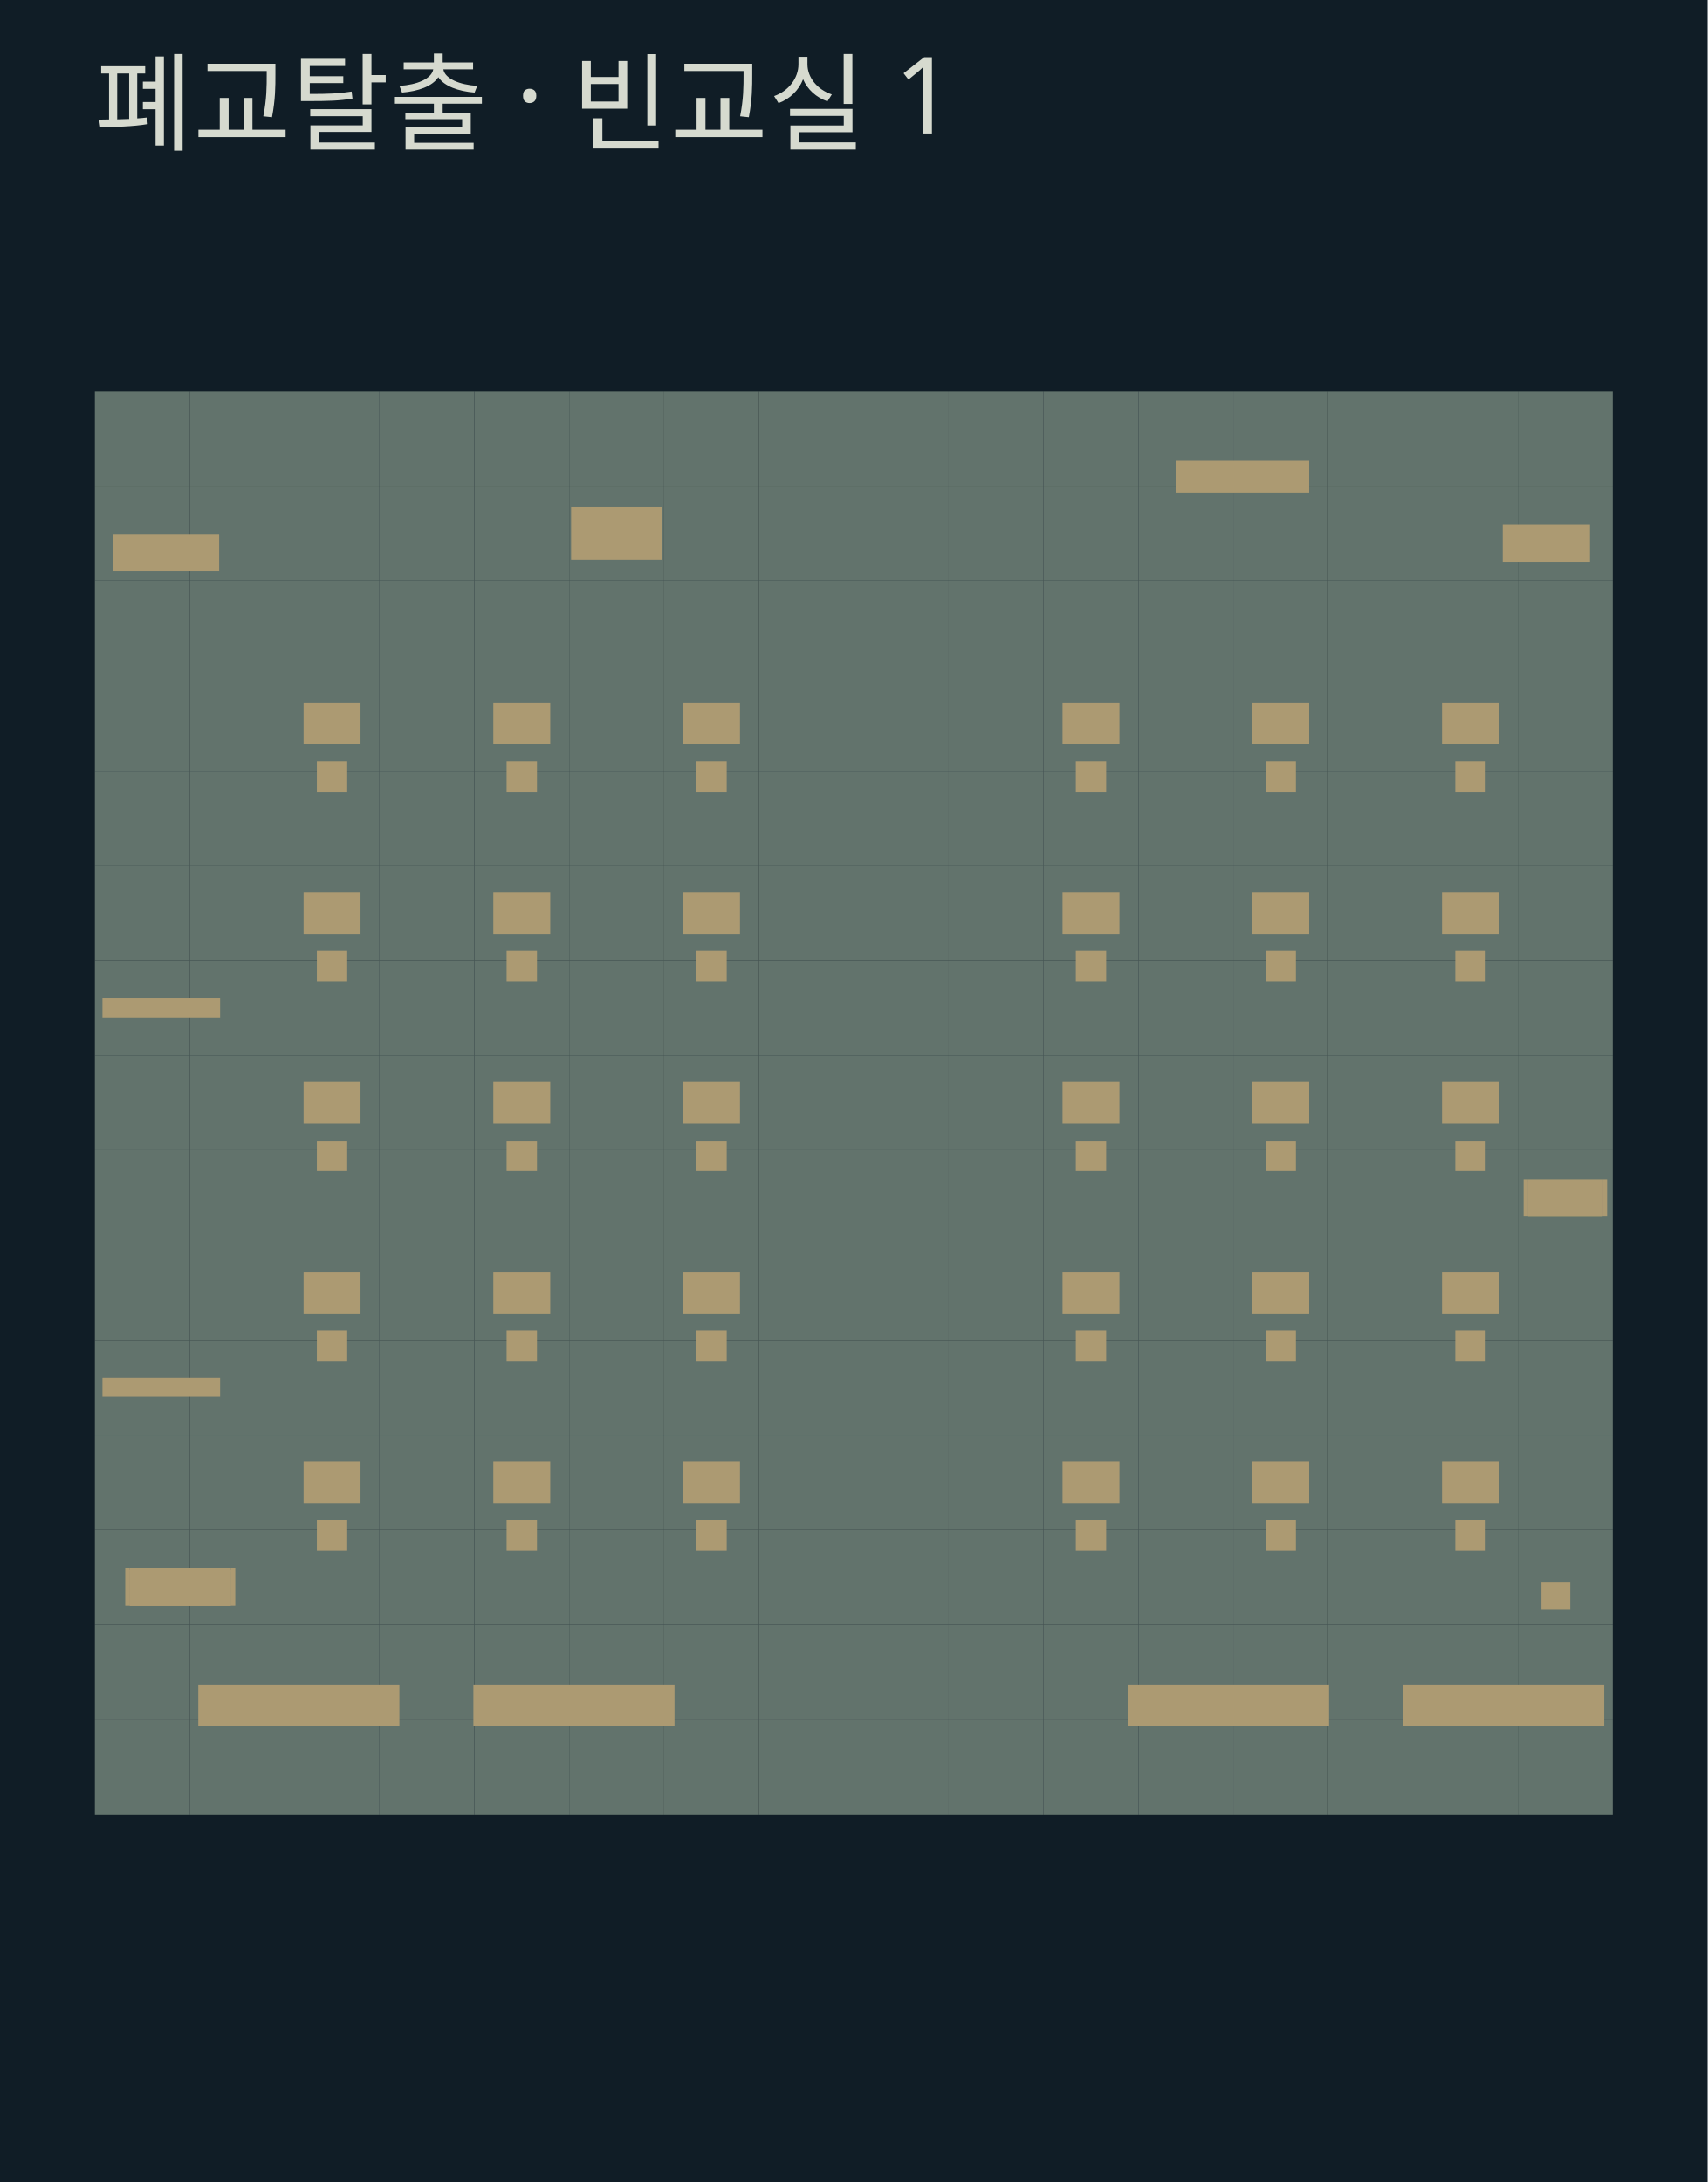
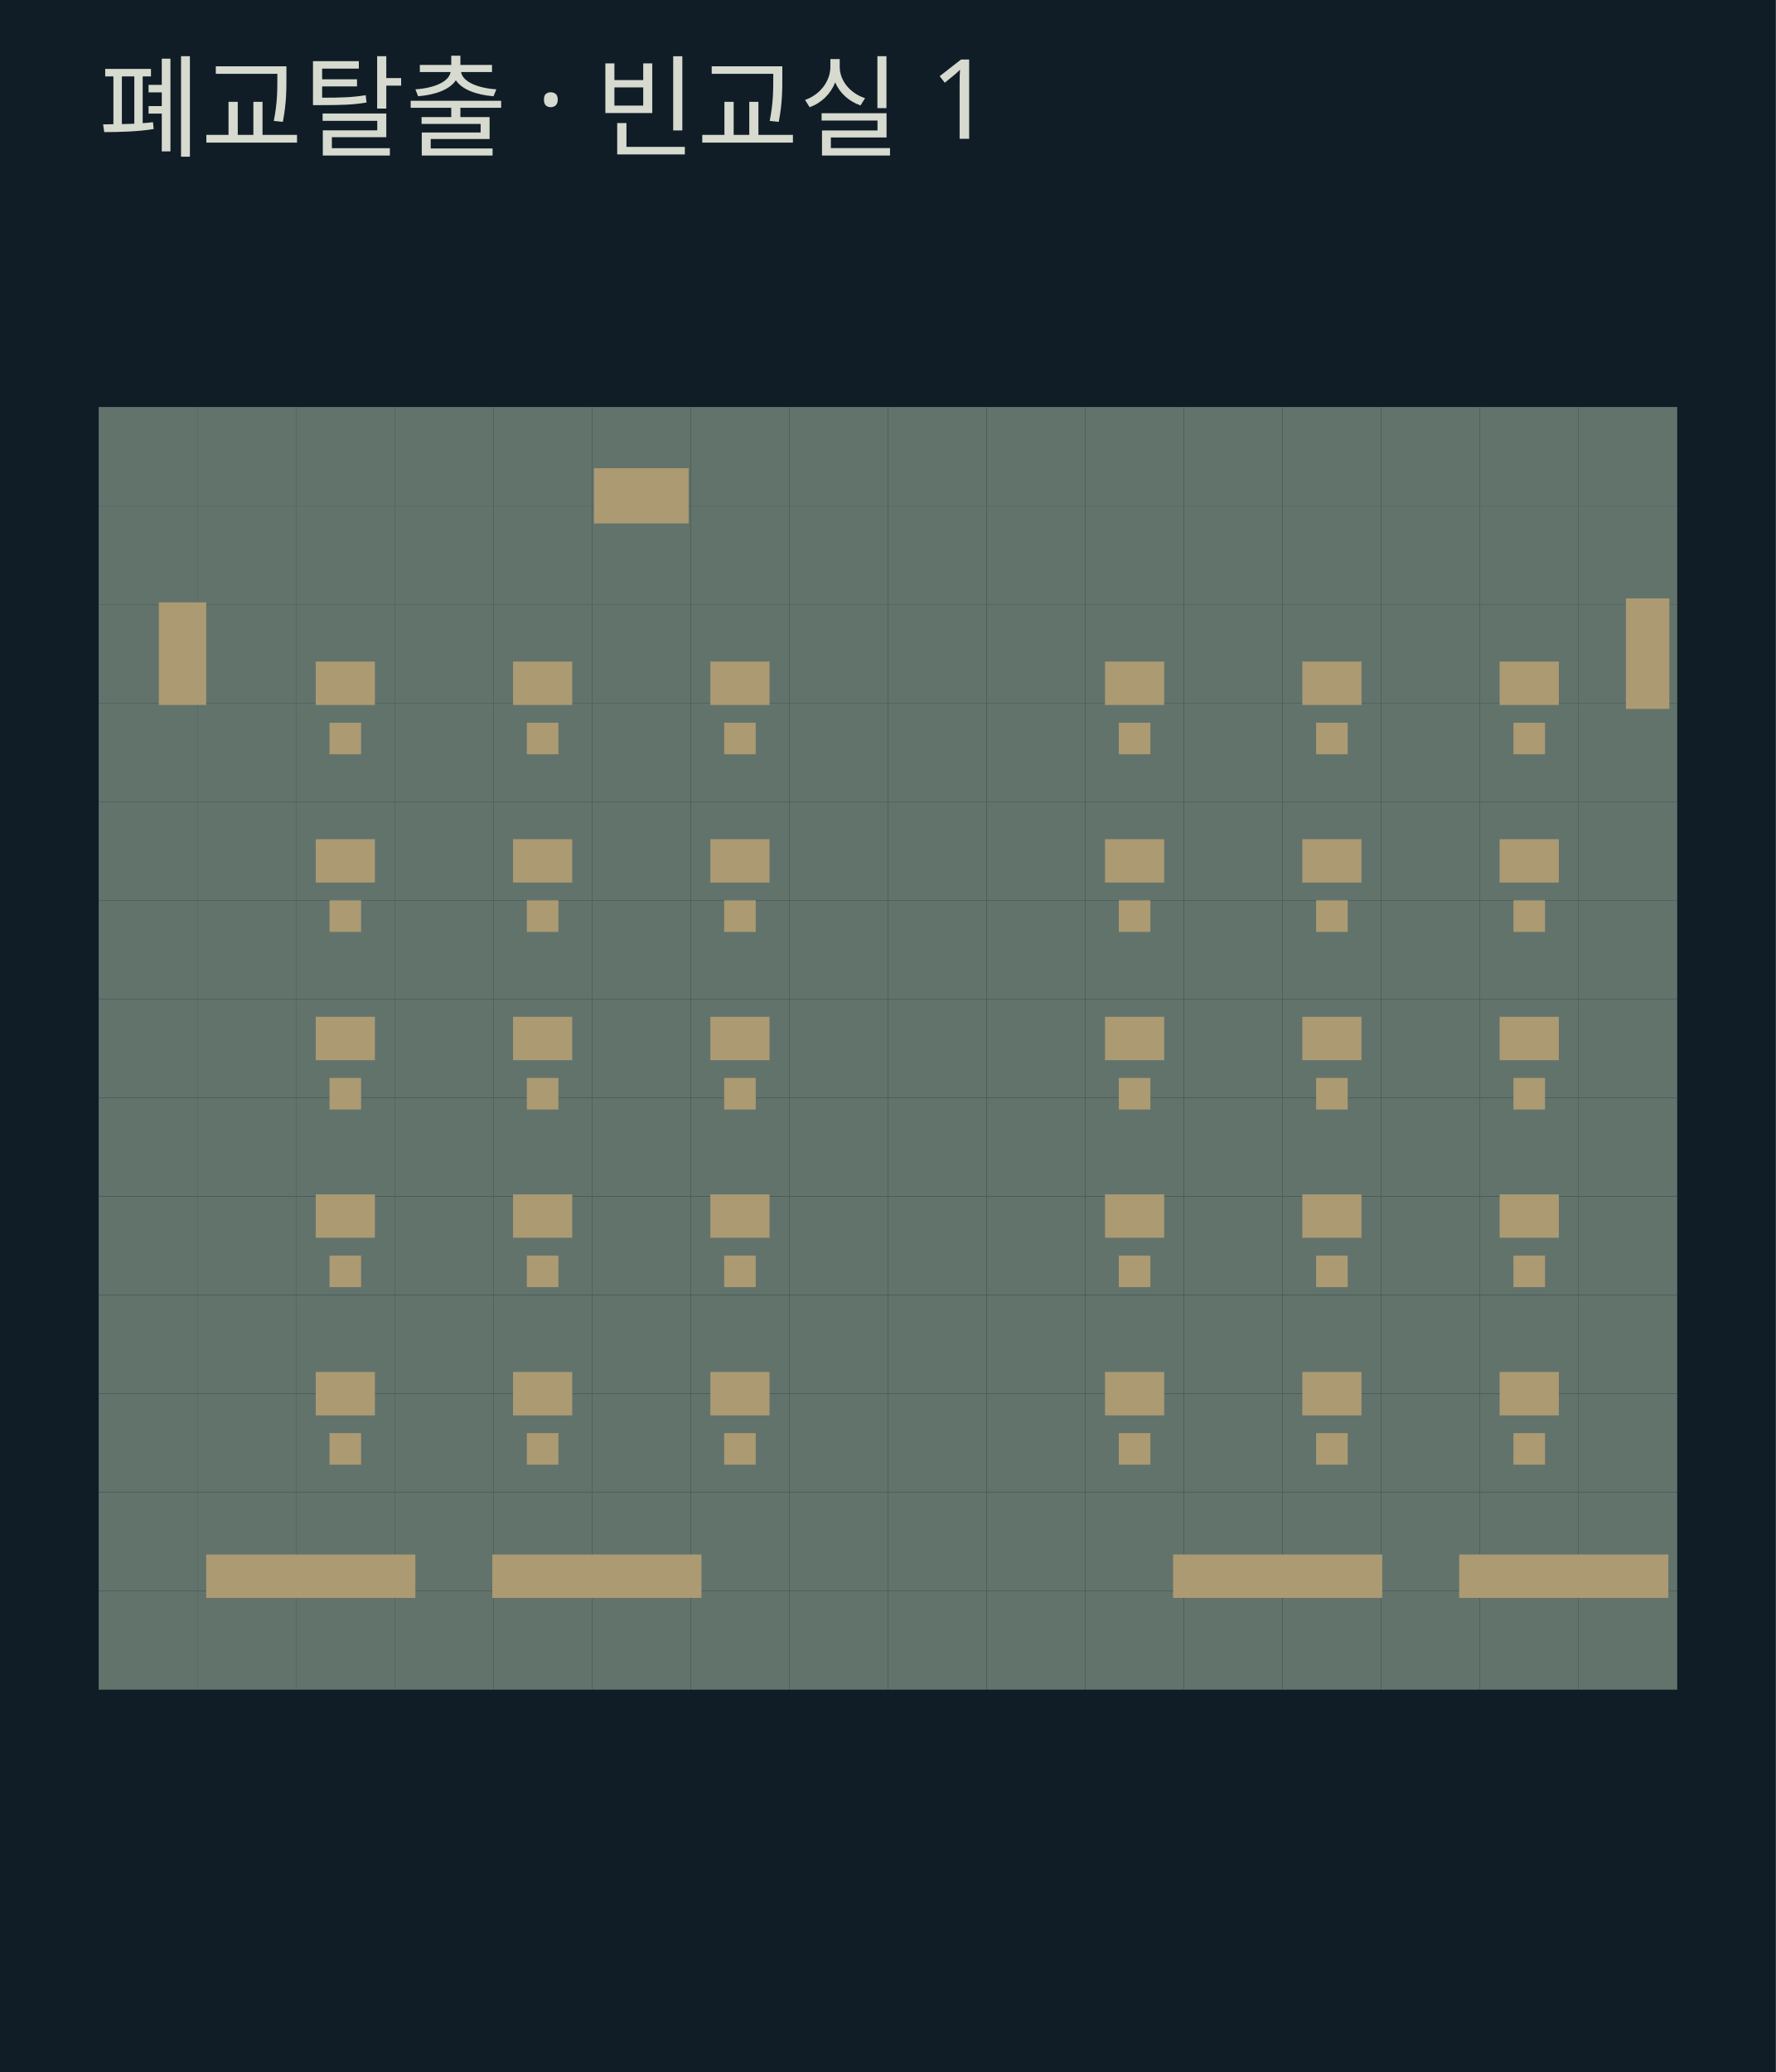
- <svg xmlns="http://www.w3.org/2000/svg" viewBox="0 0 288 368">
-   <rect width="288" height="368" fill="#101d26" />
+ <svg xmlns="http://www.w3.org/2000/svg" viewBox="0 0 288 336">
+   <rect width="288" height="336" fill="#101d26" />
  <style>text{font:10px sans-serif;fill:#d6dacf}</style>
  <text x="16" y="24" style="font-size:18px">폐교탈출 · 빈교실 1</text>
-   <rect x="16" y="290" width="16" height="16" fill="#62736c" />
-   <rect x="16" y="274" width="16" height="16" fill="#62736c" />
  <rect x="16" y="258" width="16" height="16" fill="#62736c" />
  <rect x="16" y="242" width="16" height="16" fill="#62736c" />
  <rect x="16" y="226" width="16" height="16" fill="#62736c" />
  <rect x="16" y="210" width="16" height="16" fill="#62736c" />
  <rect x="16" y="194" width="16" height="16" fill="#62736c" />
  <rect x="16" y="178" width="16" height="16" fill="#62736c" />
  <rect x="16" y="162" width="16" height="16" fill="#62736c" />
  <rect x="16" y="146" width="16" height="16" fill="#62736c" />
  <rect x="16" y="130" width="16" height="16" fill="#62736c" />
  <rect x="16" y="114" width="16" height="16" fill="#62736c" />
  <rect x="16" y="98" width="16" height="16" fill="#62736c" />
  <rect x="16" y="82" width="16" height="16" fill="#62736c" />
  <rect x="16" y="66" width="16" height="16" fill="#62736c" />
-   <rect x="32" y="290" width="16" height="16" fill="#62736c" />
-   <rect x="32" y="274" width="16" height="16" fill="#62736c" />
  <rect x="32" y="258" width="16" height="16" fill="#62736c" />
  <rect x="32" y="242" width="16" height="16" fill="#62736c" />
  <rect x="32" y="226" width="16" height="16" fill="#62736c" />
  <rect x="32" y="210" width="16" height="16" fill="#62736c" />
  <rect x="32" y="194" width="16" height="16" fill="#62736c" />
  <rect x="32" y="178" width="16" height="16" fill="#62736c" />
  <rect x="32" y="162" width="16" height="16" fill="#62736c" />
  <rect x="32" y="146" width="16" height="16" fill="#62736c" />
  <rect x="32" y="130" width="16" height="16" fill="#62736c" />
  <rect x="32" y="114" width="16" height="16" fill="#62736c" />
  <rect x="32" y="98" width="16" height="16" fill="#62736c" />
  <rect x="32" y="82" width="16" height="16" fill="#62736c" />
  <rect x="32" y="66" width="16" height="16" fill="#62736c" />
-   <rect x="48" y="290" width="16" height="16" fill="#62736c" />
-   <rect x="48" y="274" width="16" height="16" fill="#62736c" />
  <rect x="48" y="258" width="16" height="16" fill="#62736c" />
  <rect x="48" y="242" width="16" height="16" fill="#62736c" />
  <rect x="48" y="226" width="16" height="16" fill="#62736c" />
  <rect x="48" y="210" width="16" height="16" fill="#62736c" />
  <rect x="48" y="194" width="16" height="16" fill="#62736c" />
  <rect x="48" y="178" width="16" height="16" fill="#62736c" />
  <rect x="48" y="162" width="16" height="16" fill="#62736c" />
  <rect x="48" y="146" width="16" height="16" fill="#62736c" />
  <rect x="48" y="130" width="16" height="16" fill="#62736c" />
  <rect x="48" y="114" width="16" height="16" fill="#62736c" />
  <rect x="48" y="98" width="16" height="16" fill="#62736c" />
  <rect x="48" y="82" width="16" height="16" fill="#62736c" />
  <rect x="48" y="66" width="16" height="16" fill="#62736c" />
-   <rect x="64" y="290" width="16" height="16" fill="#62736c" />
-   <rect x="64" y="274" width="16" height="16" fill="#62736c" />
  <rect x="64" y="258" width="16" height="16" fill="#62736c" />
  <rect x="64" y="242" width="16" height="16" fill="#62736c" />
  <rect x="64" y="226" width="16" height="16" fill="#62736c" />
  <rect x="64" y="210" width="16" height="16" fill="#62736c" />
  <rect x="64" y="194" width="16" height="16" fill="#62736c" />
  <rect x="64" y="178" width="16" height="16" fill="#62736c" />
  <rect x="64" y="162" width="16" height="16" fill="#62736c" />
  <rect x="64" y="146" width="16" height="16" fill="#62736c" />
  <rect x="64" y="130" width="16" height="16" fill="#62736c" />
  <rect x="64" y="114" width="16" height="16" fill="#62736c" />
  <rect x="64" y="98" width="16" height="16" fill="#62736c" />
  <rect x="64" y="82" width="16" height="16" fill="#62736c" />
  <rect x="64" y="66" width="16" height="16" fill="#62736c" />
-   <rect x="80" y="290" width="16" height="16" fill="#62736c" />
-   <rect x="80" y="274" width="16" height="16" fill="#62736c" />
  <rect x="80" y="258" width="16" height="16" fill="#62736c" />
  <rect x="80" y="242" width="16" height="16" fill="#62736c" />
  <rect x="80" y="226" width="16" height="16" fill="#62736c" />
  <rect x="80" y="210" width="16" height="16" fill="#62736c" />
  <rect x="80" y="194" width="16" height="16" fill="#62736c" />
  <rect x="80" y="178" width="16" height="16" fill="#62736c" />
  <rect x="80" y="162" width="16" height="16" fill="#62736c" />
  <rect x="80" y="146" width="16" height="16" fill="#62736c" />
  <rect x="80" y="130" width="16" height="16" fill="#62736c" />
  <rect x="80" y="114" width="16" height="16" fill="#62736c" />
  <rect x="80" y="98" width="16" height="16" fill="#62736c" />
  <rect x="80" y="82" width="16" height="16" fill="#62736c" />
  <rect x="80" y="66" width="16" height="16" fill="#62736c" />
-   <rect x="96" y="290" width="16" height="16" fill="#62736c" />
-   <rect x="96" y="274" width="16" height="16" fill="#62736c" />
  <rect x="96" y="258" width="16" height="16" fill="#62736c" />
  <rect x="96" y="242" width="16" height="16" fill="#62736c" />
  <rect x="96" y="226" width="16" height="16" fill="#62736c" />
  <rect x="96" y="210" width="16" height="16" fill="#62736c" />
  <rect x="96" y="194" width="16" height="16" fill="#62736c" />
  <rect x="96" y="178" width="16" height="16" fill="#62736c" />
  <rect x="96" y="162" width="16" height="16" fill="#62736c" />
  <rect x="96" y="146" width="16" height="16" fill="#62736c" />
  <rect x="96" y="130" width="16" height="16" fill="#62736c" />
  <rect x="96" y="114" width="16" height="16" fill="#62736c" />
  <rect x="96" y="98" width="16" height="16" fill="#62736c" />
  <rect x="96" y="82" width="16" height="16" fill="#62736c" />
  <rect x="96" y="66" width="16" height="16" fill="#62736c" />
-   <rect x="112" y="290" width="16" height="16" fill="#62736c" />
-   <rect x="112" y="274" width="16" height="16" fill="#62736c" />
  <rect x="112" y="258" width="16" height="16" fill="#62736c" />
  <rect x="112" y="242" width="16" height="16" fill="#62736c" />
  <rect x="112" y="226" width="16" height="16" fill="#62736c" />
  <rect x="112" y="210" width="16" height="16" fill="#62736c" />
  <rect x="112" y="194" width="16" height="16" fill="#62736c" />
  <rect x="112" y="178" width="16" height="16" fill="#62736c" />
  <rect x="112" y="162" width="16" height="16" fill="#62736c" />
  <rect x="112" y="146" width="16" height="16" fill="#62736c" />
  <rect x="112" y="130" width="16" height="16" fill="#62736c" />
  <rect x="112" y="114" width="16" height="16" fill="#62736c" />
  <rect x="112" y="98" width="16" height="16" fill="#62736c" />
  <rect x="112" y="82" width="16" height="16" fill="#62736c" />
  <rect x="112" y="66" width="16" height="16" fill="#62736c" />
-   <rect x="128" y="290" width="16" height="16" fill="#62736c" />
-   <rect x="128" y="274" width="16" height="16" fill="#62736c" />
  <rect x="128" y="258" width="16" height="16" fill="#62736c" />
  <rect x="128" y="242" width="16" height="16" fill="#62736c" />
  <rect x="128" y="226" width="16" height="16" fill="#62736c" />
  <rect x="128" y="210" width="16" height="16" fill="#62736c" />
  <rect x="128" y="194" width="16" height="16" fill="#62736c" />
  <rect x="128" y="178" width="16" height="16" fill="#62736c" />
  <rect x="128" y="162" width="16" height="16" fill="#62736c" />
  <rect x="128" y="146" width="16" height="16" fill="#62736c" />
  <rect x="128" y="130" width="16" height="16" fill="#62736c" />
  <rect x="128" y="114" width="16" height="16" fill="#62736c" />
  <rect x="128" y="98" width="16" height="16" fill="#62736c" />
  <rect x="128" y="82" width="16" height="16" fill="#62736c" />
  <rect x="128" y="66" width="16" height="16" fill="#62736c" />
-   <rect x="144" y="290" width="16" height="16" fill="#62736c" />
-   <rect x="144" y="274" width="16" height="16" fill="#62736c" />
  <rect x="144" y="258" width="16" height="16" fill="#62736c" />
  <rect x="144" y="242" width="16" height="16" fill="#62736c" />
  <rect x="144" y="226" width="16" height="16" fill="#62736c" />
  <rect x="144" y="210" width="16" height="16" fill="#62736c" />
  <rect x="144" y="194" width="16" height="16" fill="#62736c" />
  <rect x="144" y="178" width="16" height="16" fill="#62736c" />
  <rect x="144" y="162" width="16" height="16" fill="#62736c" />
  <rect x="144" y="146" width="16" height="16" fill="#62736c" />
  <rect x="144" y="130" width="16" height="16" fill="#62736c" />
  <rect x="144" y="114" width="16" height="16" fill="#62736c" />
  <rect x="144" y="98" width="16" height="16" fill="#62736c" />
  <rect x="144" y="82" width="16" height="16" fill="#62736c" />
  <rect x="144" y="66" width="16" height="16" fill="#62736c" />
-   <rect x="160" y="290" width="16" height="16" fill="#62736c" />
-   <rect x="160" y="274" width="16" height="16" fill="#62736c" />
  <rect x="160" y="258" width="16" height="16" fill="#62736c" />
  <rect x="160" y="242" width="16" height="16" fill="#62736c" />
  <rect x="160" y="226" width="16" height="16" fill="#62736c" />
  <rect x="160" y="210" width="16" height="16" fill="#62736c" />
  <rect x="160" y="194" width="16" height="16" fill="#62736c" />
  <rect x="160" y="178" width="16" height="16" fill="#62736c" />
  <rect x="160" y="162" width="16" height="16" fill="#62736c" />
  <rect x="160" y="146" width="16" height="16" fill="#62736c" />
  <rect x="160" y="130" width="16" height="16" fill="#62736c" />
  <rect x="160" y="114" width="16" height="16" fill="#62736c" />
  <rect x="160" y="98" width="16" height="16" fill="#62736c" />
  <rect x="160" y="82" width="16" height="16" fill="#62736c" />
  <rect x="160" y="66" width="16" height="16" fill="#62736c" />
-   <rect x="176" y="290" width="16" height="16" fill="#62736c" />
-   <rect x="176" y="274" width="16" height="16" fill="#62736c" />
  <rect x="176" y="258" width="16" height="16" fill="#62736c" />
  <rect x="176" y="242" width="16" height="16" fill="#62736c" />
  <rect x="176" y="226" width="16" height="16" fill="#62736c" />
  <rect x="176" y="210" width="16" height="16" fill="#62736c" />
  <rect x="176" y="194" width="16" height="16" fill="#62736c" />
  <rect x="176" y="178" width="16" height="16" fill="#62736c" />
  <rect x="176" y="162" width="16" height="16" fill="#62736c" />
  <rect x="176" y="146" width="16" height="16" fill="#62736c" />
  <rect x="176" y="130" width="16" height="16" fill="#62736c" />
  <rect x="176" y="114" width="16" height="16" fill="#62736c" />
  <rect x="176" y="98" width="16" height="16" fill="#62736c" />
  <rect x="176" y="82" width="16" height="16" fill="#62736c" />
  <rect x="176" y="66" width="16" height="16" fill="#62736c" />
-   <rect x="192" y="290" width="16" height="16" fill="#62736c" />
-   <rect x="192" y="274" width="16" height="16" fill="#62736c" />
  <rect x="192" y="258" width="16" height="16" fill="#62736c" />
  <rect x="192" y="242" width="16" height="16" fill="#62736c" />
  <rect x="192" y="226" width="16" height="16" fill="#62736c" />
  <rect x="192" y="210" width="16" height="16" fill="#62736c" />
  <rect x="192" y="194" width="16" height="16" fill="#62736c" />
  <rect x="192" y="178" width="16" height="16" fill="#62736c" />
  <rect x="192" y="162" width="16" height="16" fill="#62736c" />
  <rect x="192" y="146" width="16" height="16" fill="#62736c" />
  <rect x="192" y="130" width="16" height="16" fill="#62736c" />
  <rect x="192" y="114" width="16" height="16" fill="#62736c" />
  <rect x="192" y="98" width="16" height="16" fill="#62736c" />
  <rect x="192" y="82" width="16" height="16" fill="#62736c" />
  <rect x="192" y="66" width="16" height="16" fill="#62736c" />
-   <rect x="208" y="290" width="16" height="16" fill="#62736c" />
-   <rect x="208" y="274" width="16" height="16" fill="#62736c" />
  <rect x="208" y="258" width="16" height="16" fill="#62736c" />
  <rect x="208" y="242" width="16" height="16" fill="#62736c" />
  <rect x="208" y="226" width="16" height="16" fill="#62736c" />
  <rect x="208" y="210" width="16" height="16" fill="#62736c" />
  <rect x="208" y="194" width="16" height="16" fill="#62736c" />
  <rect x="208" y="178" width="16" height="16" fill="#62736c" />
  <rect x="208" y="162" width="16" height="16" fill="#62736c" />
  <rect x="208" y="146" width="16" height="16" fill="#62736c" />
  <rect x="208" y="130" width="16" height="16" fill="#62736c" />
  <rect x="208" y="114" width="16" height="16" fill="#62736c" />
  <rect x="208" y="98" width="16" height="16" fill="#62736c" />
  <rect x="208" y="82" width="16" height="16" fill="#62736c" />
  <rect x="208" y="66" width="16" height="16" fill="#62736c" />
-   <rect x="224" y="290" width="16" height="16" fill="#62736c" />
-   <rect x="224" y="274" width="16" height="16" fill="#62736c" />
  <rect x="224" y="258" width="16" height="16" fill="#62736c" />
  <rect x="224" y="242" width="16" height="16" fill="#62736c" />
  <rect x="224" y="226" width="16" height="16" fill="#62736c" />
  <rect x="224" y="210" width="16" height="16" fill="#62736c" />
  <rect x="224" y="194" width="16" height="16" fill="#62736c" />
  <rect x="224" y="178" width="16" height="16" fill="#62736c" />
  <rect x="224" y="162" width="16" height="16" fill="#62736c" />
  <rect x="224" y="146" width="16" height="16" fill="#62736c" />
  <rect x="224" y="130" width="16" height="16" fill="#62736c" />
  <rect x="224" y="114" width="16" height="16" fill="#62736c" />
  <rect x="224" y="98" width="16" height="16" fill="#62736c" />
  <rect x="224" y="82" width="16" height="16" fill="#62736c" />
  <rect x="224" y="66" width="16" height="16" fill="#62736c" />
-   <rect x="240" y="290" width="16" height="16" fill="#62736c" />
-   <rect x="240" y="274" width="16" height="16" fill="#62736c" />
  <rect x="240" y="258" width="16" height="16" fill="#62736c" />
  <rect x="240" y="242" width="16" height="16" fill="#62736c" />
  <rect x="240" y="226" width="16" height="16" fill="#62736c" />
  <rect x="240" y="210" width="16" height="16" fill="#62736c" />
  <rect x="240" y="194" width="16" height="16" fill="#62736c" />
  <rect x="240" y="178" width="16" height="16" fill="#62736c" />
  <rect x="240" y="162" width="16" height="16" fill="#62736c" />
  <rect x="240" y="146" width="16" height="16" fill="#62736c" />
  <rect x="240" y="130" width="16" height="16" fill="#62736c" />
  <rect x="240" y="114" width="16" height="16" fill="#62736c" />
  <rect x="240" y="98" width="16" height="16" fill="#62736c" />
  <rect x="240" y="82" width="16" height="16" fill="#62736c" />
  <rect x="240" y="66" width="16" height="16" fill="#62736c" />
-   <rect x="256" y="290" width="16" height="16" fill="#62736c" />
-   <rect x="256" y="274" width="16" height="16" fill="#62736c" />
  <rect x="256" y="258" width="16" height="16" fill="#62736c" />
  <rect x="256" y="242" width="16" height="16" fill="#62736c" />
  <rect x="256" y="226" width="16" height="16" fill="#62736c" />
  <rect x="256" y="210" width="16" height="16" fill="#62736c" />
  <rect x="256" y="194" width="16" height="16" fill="#62736c" />
  <rect x="256" y="178" width="16" height="16" fill="#62736c" />
  <rect x="256" y="162" width="16" height="16" fill="#62736c" />
  <rect x="256" y="146" width="16" height="16" fill="#62736c" />
  <rect x="256" y="130" width="16" height="16" fill="#62736c" />
  <rect x="256" y="114" width="16" height="16" fill="#62736c" />
  <rect x="256" y="98" width="16" height="16" fill="#62736c" />
  <rect x="256" y="82" width="16" height="16" fill="#62736c" />
  <rect x="256" y="66" width="16" height="16" fill="#62736c" />
-   <rect x="96.32" y="85.52" width="15.36" height="8.96" fill="#ac9a72" />
-   <rect x="51.2" y="246.48" width="9.6" height="7.04" fill="#ac9a72" />
-   <rect x="53.44" y="256.4" width="5.12" height="5.12" fill="#ac9a72" />
-   <rect x="51.2" y="214.48" width="9.6" height="7.04" fill="#ac9a72" />
-   <rect x="53.44" y="224.4" width="5.12" height="5.12" fill="#ac9a72" />
-   <rect x="51.2" y="182.48" width="9.6" height="7.04" fill="#ac9a72" />
-   <rect x="53.44" y="192.4" width="5.12" height="5.12" fill="#ac9a72" />
-   <rect x="51.2" y="150.48" width="9.6" height="7.04" fill="#ac9a72" />
-   <rect x="53.44" y="160.4" width="5.12" height="5.12" fill="#ac9a72" />
-   <rect x="51.2" y="118.48" width="9.6" height="7.04" fill="#ac9a72" />
-   <rect x="53.44" y="128.4" width="5.12" height="5.12" fill="#ac9a72" />
-   <rect x="83.2" y="246.48" width="9.6" height="7.04" fill="#ac9a72" />
-   <rect x="85.44" y="256.4" width="5.12" height="5.12" fill="#ac9a72" />
-   <rect x="83.2" y="214.48" width="9.6" height="7.04" fill="#ac9a72" />
-   <rect x="85.44" y="224.4" width="5.12" height="5.12" fill="#ac9a72" />
-   <rect x="83.2" y="182.48" width="9.6" height="7.04" fill="#ac9a72" />
-   <rect x="85.44" y="192.4" width="5.12" height="5.12" fill="#ac9a72" />
-   <rect x="83.2" y="150.48" width="9.6" height="7.04" fill="#ac9a72" />
-   <rect x="85.44" y="160.4" width="5.12" height="5.12" fill="#ac9a72" />
-   <rect x="83.2" y="118.48" width="9.6" height="7.04" fill="#ac9a72" />
-   <rect x="85.44" y="128.4" width="5.12" height="5.12" fill="#ac9a72" />
-   <rect x="115.2" y="246.48" width="9.6" height="7.04" fill="#ac9a72" />
-   <rect x="117.44" y="256.4" width="5.12" height="5.12" fill="#ac9a72" />
-   <rect x="115.2" y="214.48" width="9.6" height="7.04" fill="#ac9a72" />
-   <rect x="117.44" y="224.4" width="5.12" height="5.12" fill="#ac9a72" />
-   <rect x="115.2" y="182.48" width="9.6" height="7.04" fill="#ac9a72" />
-   <rect x="117.44" y="192.4" width="5.12" height="5.12" fill="#ac9a72" />
-   <rect x="115.2" y="150.48" width="9.6" height="7.04" fill="#ac9a72" />
-   <rect x="117.44" y="160.4" width="5.12" height="5.12" fill="#ac9a72" />
-   <rect x="115.2" y="118.48" width="9.6" height="7.04" fill="#ac9a72" />
-   <rect x="117.44" y="128.4" width="5.12" height="5.12" fill="#ac9a72" />
-   <rect x="179.2" y="246.48" width="9.6" height="7.04" fill="#ac9a72" />
-   <rect x="181.44" y="256.4" width="5.12" height="5.12" fill="#ac9a72" />
-   <rect x="179.2" y="214.48" width="9.6" height="7.04" fill="#ac9a72" />
-   <rect x="181.44" y="224.4" width="5.12" height="5.12" fill="#ac9a72" />
-   <rect x="179.2" y="182.48" width="9.6" height="7.04" fill="#ac9a72" />
-   <rect x="181.44" y="192.4" width="5.12" height="5.12" fill="#ac9a72" />
-   <rect x="179.2" y="150.48" width="9.6" height="7.04" fill="#ac9a72" />
-   <rect x="181.44" y="160.4" width="5.12" height="5.12" fill="#ac9a72" />
-   <rect x="179.2" y="118.48" width="9.6" height="7.04" fill="#ac9a72" />
-   <rect x="181.44" y="128.4" width="5.12" height="5.12" fill="#ac9a72" />
-   <rect x="211.2" y="246.48" width="9.6" height="7.04" fill="#ac9a72" />
-   <rect x="213.44" y="256.4" width="5.12" height="5.12" fill="#ac9a72" />
-   <rect x="211.2" y="214.48" width="9.6" height="7.04" fill="#ac9a72" />
-   <rect x="213.44" y="224.4" width="5.12" height="5.12" fill="#ac9a72" />
-   <rect x="211.2" y="182.48" width="9.6" height="7.04" fill="#ac9a72" />
-   <rect x="213.44" y="192.4" width="5.12" height="5.12" fill="#ac9a72" />
-   <rect x="211.2" y="150.48" width="9.6" height="7.04" fill="#ac9a72" />
-   <rect x="213.44" y="160.4" width="5.12" height="5.12" fill="#ac9a72" />
-   <rect x="211.2" y="118.48" width="9.6" height="7.04" fill="#ac9a72" />
-   <rect x="213.44" y="128.4" width="5.12" height="5.12" fill="#ac9a72" />
-   <rect x="243.2" y="246.48" width="9.6" height="7.04" fill="#ac9a72" />
-   <rect x="245.44" y="256.4" width="5.12" height="5.12" fill="#ac9a72" />
-   <rect x="243.2" y="214.48" width="9.6" height="7.04" fill="#ac9a72" />
-   <rect x="245.44" y="224.4" width="5.12" height="5.12" fill="#ac9a72" />
-   <rect x="243.2" y="182.48" width="9.6" height="7.04" fill="#ac9a72" />
-   <rect x="245.44" y="192.4" width="5.12" height="5.12" fill="#ac9a72" />
-   <rect x="243.2" y="150.48" width="9.6" height="7.04" fill="#ac9a72" />
-   <rect x="245.44" y="160.4" width="5.12" height="5.12" fill="#ac9a72" />
-   <rect x="243.2" y="118.48" width="9.6" height="7.04" fill="#ac9a72" />
-   <rect x="245.44" y="128.4" width="5.12" height="5.12" fill="#ac9a72" />
-   <rect x="33.44" y="284.08" width="33.92" height="7.04" fill="#ac9a72" />
-   <rect x="79.84" y="284.08" width="33.92" height="7.04" fill="#ac9a72" />
-   <rect x="190.24" y="284.08" width="33.92" height="7.04" fill="#ac9a72" />
-   <rect x="236.64" y="284.08" width="33.92" height="7.04" fill="#ac9a72" />
-   <rect x="17.28" y="232.4" width="19.84" height="3.2" fill="#ac9a72" />
-   <rect x="17.28" y="168.4" width="19.84" height="3.2" fill="#ac9a72" />
-   <rect x="19.04" y="90.128" width="17.92" height="6.144" fill="#ac9a72" />
-   <rect x="253.44" y="88.4" width="14.72" height="6.4" fill="#ac9a72" />
-   <rect x="257.728" y="198.928" width="12.544" height="0.64" fill="#ac9a72" />
-   <rect x="256.96" y="198.928" width="0.768" height="6.144" fill="#ac9a72" />
-   <rect x="270.272" y="198.928" width="0.768" height="6.144" fill="#ac9a72" />
-   <rect x="257.728" y="199.312" width="12.544" height="5.76" fill="#ac9a72" />
-   <rect x="257.728" y="199.312" width="12.544" height="5.76" fill="#ac9a72" />
-   <rect x="257.728" y="199.312" width="12.544" height="5.76" fill="#ac9a72" />
-   <rect x="257.728" y="199.312" width="12.544" height="5.76" fill="#ac9a72" />
-   <rect x="21.888" y="264.4" width="17.024" height="0.64" fill="#ac9a72" />
-   <rect x="21.12" y="264.4" width="0.768" height="6.4" fill="#ac9a72" />
-   <rect x="38.912" y="264.4" width="0.768" height="6.4" fill="#ac9a72" />
-   <rect x="21.888" y="264.784" width="17.024" height="6.016" fill="#ac9a72" />
-   <rect x="21.888" y="264.784" width="17.024" height="6.016" fill="#ac9a72" />
-   <rect x="21.888" y="264.784" width="17.024" height="6.016" fill="#ac9a72" />
-   <rect x="21.888" y="264.784" width="17.024" height="6.016" fill="#ac9a72" />
-   <rect x="259.968" y="266.896" width="4.864" height="4.608" fill="#ac9a72" />
-   <rect x="198.4" y="77.648" width="22.4" height="5.504" fill="#ac9a72" />
+   <rect x="96.32" y="75.92" width="15.36" height="8.96" fill="#ac9a72" />
+   <rect x="51.2" y="107.28" width="9.6" height="7.04" fill="#ac9a72" />
+   <rect x="53.44" y="117.2" width="5.12" height="5.12" fill="#ac9a72" />
+   <rect x="51.2" y="136.08" width="9.6" height="7.04" fill="#ac9a72" />
+   <rect x="53.44" y="146.0" width="5.12" height="5.12" fill="#ac9a72" />
+   <rect x="51.2" y="164.88" width="9.6" height="7.04" fill="#ac9a72" />
+   <rect x="53.44" y="174.8" width="5.12" height="5.12" fill="#ac9a72" />
+   <rect x="51.2" y="193.68" width="9.6" height="7.04" fill="#ac9a72" />
+   <rect x="53.44" y="203.6" width="5.12" height="5.12" fill="#ac9a72" />
+   <rect x="51.2" y="222.48" width="9.6" height="7.04" fill="#ac9a72" />
+   <rect x="53.44" y="232.4" width="5.12" height="5.12" fill="#ac9a72" />
+   <rect x="83.2" y="107.28" width="9.6" height="7.04" fill="#ac9a72" />
+   <rect x="85.44" y="117.2" width="5.12" height="5.12" fill="#ac9a72" />
+   <rect x="83.2" y="136.08" width="9.6" height="7.04" fill="#ac9a72" />
+   <rect x="85.44" y="146.0" width="5.12" height="5.12" fill="#ac9a72" />
+   <rect x="83.2" y="164.88" width="9.6" height="7.04" fill="#ac9a72" />
+   <rect x="85.44" y="174.8" width="5.12" height="5.12" fill="#ac9a72" />
+   <rect x="83.2" y="193.68" width="9.6" height="7.04" fill="#ac9a72" />
+   <rect x="85.44" y="203.6" width="5.12" height="5.12" fill="#ac9a72" />
+   <rect x="83.2" y="222.48" width="9.6" height="7.04" fill="#ac9a72" />
+   <rect x="85.44" y="232.4" width="5.12" height="5.12" fill="#ac9a72" />
+   <rect x="115.2" y="107.28" width="9.6" height="7.04" fill="#ac9a72" />
+   <rect x="117.44" y="117.2" width="5.12" height="5.12" fill="#ac9a72" />
+   <rect x="115.2" y="136.08" width="9.6" height="7.04" fill="#ac9a72" />
+   <rect x="117.44" y="146.0" width="5.12" height="5.12" fill="#ac9a72" />
+   <rect x="115.2" y="164.88" width="9.6" height="7.04" fill="#ac9a72" />
+   <rect x="117.44" y="174.8" width="5.12" height="5.12" fill="#ac9a72" />
+   <rect x="115.2" y="193.68" width="9.6" height="7.04" fill="#ac9a72" />
+   <rect x="117.44" y="203.6" width="5.12" height="5.12" fill="#ac9a72" />
+   <rect x="115.2" y="222.48" width="9.6" height="7.04" fill="#ac9a72" />
+   <rect x="117.44" y="232.4" width="5.12" height="5.12" fill="#ac9a72" />
+   <rect x="179.2" y="107.28" width="9.6" height="7.04" fill="#ac9a72" />
+   <rect x="181.44" y="117.2" width="5.12" height="5.12" fill="#ac9a72" />
+   <rect x="179.2" y="136.08" width="9.6" height="7.04" fill="#ac9a72" />
+   <rect x="181.44" y="146.0" width="5.12" height="5.12" fill="#ac9a72" />
+   <rect x="179.2" y="164.88" width="9.6" height="7.04" fill="#ac9a72" />
+   <rect x="181.44" y="174.8" width="5.12" height="5.12" fill="#ac9a72" />
+   <rect x="179.2" y="193.68" width="9.6" height="7.04" fill="#ac9a72" />
+   <rect x="181.44" y="203.6" width="5.12" height="5.12" fill="#ac9a72" />
+   <rect x="179.2" y="222.48" width="9.6" height="7.04" fill="#ac9a72" />
+   <rect x="181.44" y="232.4" width="5.12" height="5.12" fill="#ac9a72" />
+   <rect x="211.2" y="107.28" width="9.6" height="7.04" fill="#ac9a72" />
+   <rect x="213.44" y="117.2" width="5.12" height="5.12" fill="#ac9a72" />
+   <rect x="211.2" y="136.08" width="9.6" height="7.04" fill="#ac9a72" />
+   <rect x="213.44" y="146.0" width="5.12" height="5.12" fill="#ac9a72" />
+   <rect x="211.2" y="164.88" width="9.6" height="7.04" fill="#ac9a72" />
+   <rect x="213.44" y="174.8" width="5.12" height="5.12" fill="#ac9a72" />
+   <rect x="211.2" y="193.68" width="9.6" height="7.04" fill="#ac9a72" />
+   <rect x="213.44" y="203.6" width="5.12" height="5.12" fill="#ac9a72" />
+   <rect x="211.2" y="222.48" width="9.6" height="7.04" fill="#ac9a72" />
+   <rect x="213.44" y="232.4" width="5.12" height="5.12" fill="#ac9a72" />
+   <rect x="243.2" y="107.28" width="9.6" height="7.04" fill="#ac9a72" />
+   <rect x="245.44" y="117.2" width="5.12" height="5.12" fill="#ac9a72" />
+   <rect x="243.2" y="136.08" width="9.6" height="7.04" fill="#ac9a72" />
+   <rect x="245.44" y="146.0" width="5.12" height="5.12" fill="#ac9a72" />
+   <rect x="243.2" y="164.88" width="9.6" height="7.04" fill="#ac9a72" />
+   <rect x="245.44" y="174.8" width="5.12" height="5.12" fill="#ac9a72" />
+   <rect x="243.2" y="193.68" width="9.6" height="7.04" fill="#ac9a72" />
+   <rect x="245.44" y="203.6" width="5.12" height="5.12" fill="#ac9a72" />
+   <rect x="243.2" y="222.48" width="9.6" height="7.04" fill="#ac9a72" />
+   <rect x="245.44" y="232.4" width="5.12" height="5.12" fill="#ac9a72" />
+   <rect x="33.44" y="252.08" width="33.92" height="7.04" fill="#ac9a72" />
+   <rect x="79.84" y="252.08" width="33.92" height="7.04" fill="#ac9a72" />
+   <rect x="190.24" y="252.08" width="33.92" height="7.04" fill="#ac9a72" />
+   <rect x="236.64" y="252.08" width="33.92" height="7.04" fill="#ac9a72" />
+   <rect x="25.76" y="97.68" width="7.68" height="16.64" fill="#ac9a72" />
+   <rect x="263.68" y="97.04" width="7.04" height="17.92" fill="#ac9a72" />
</svg>
